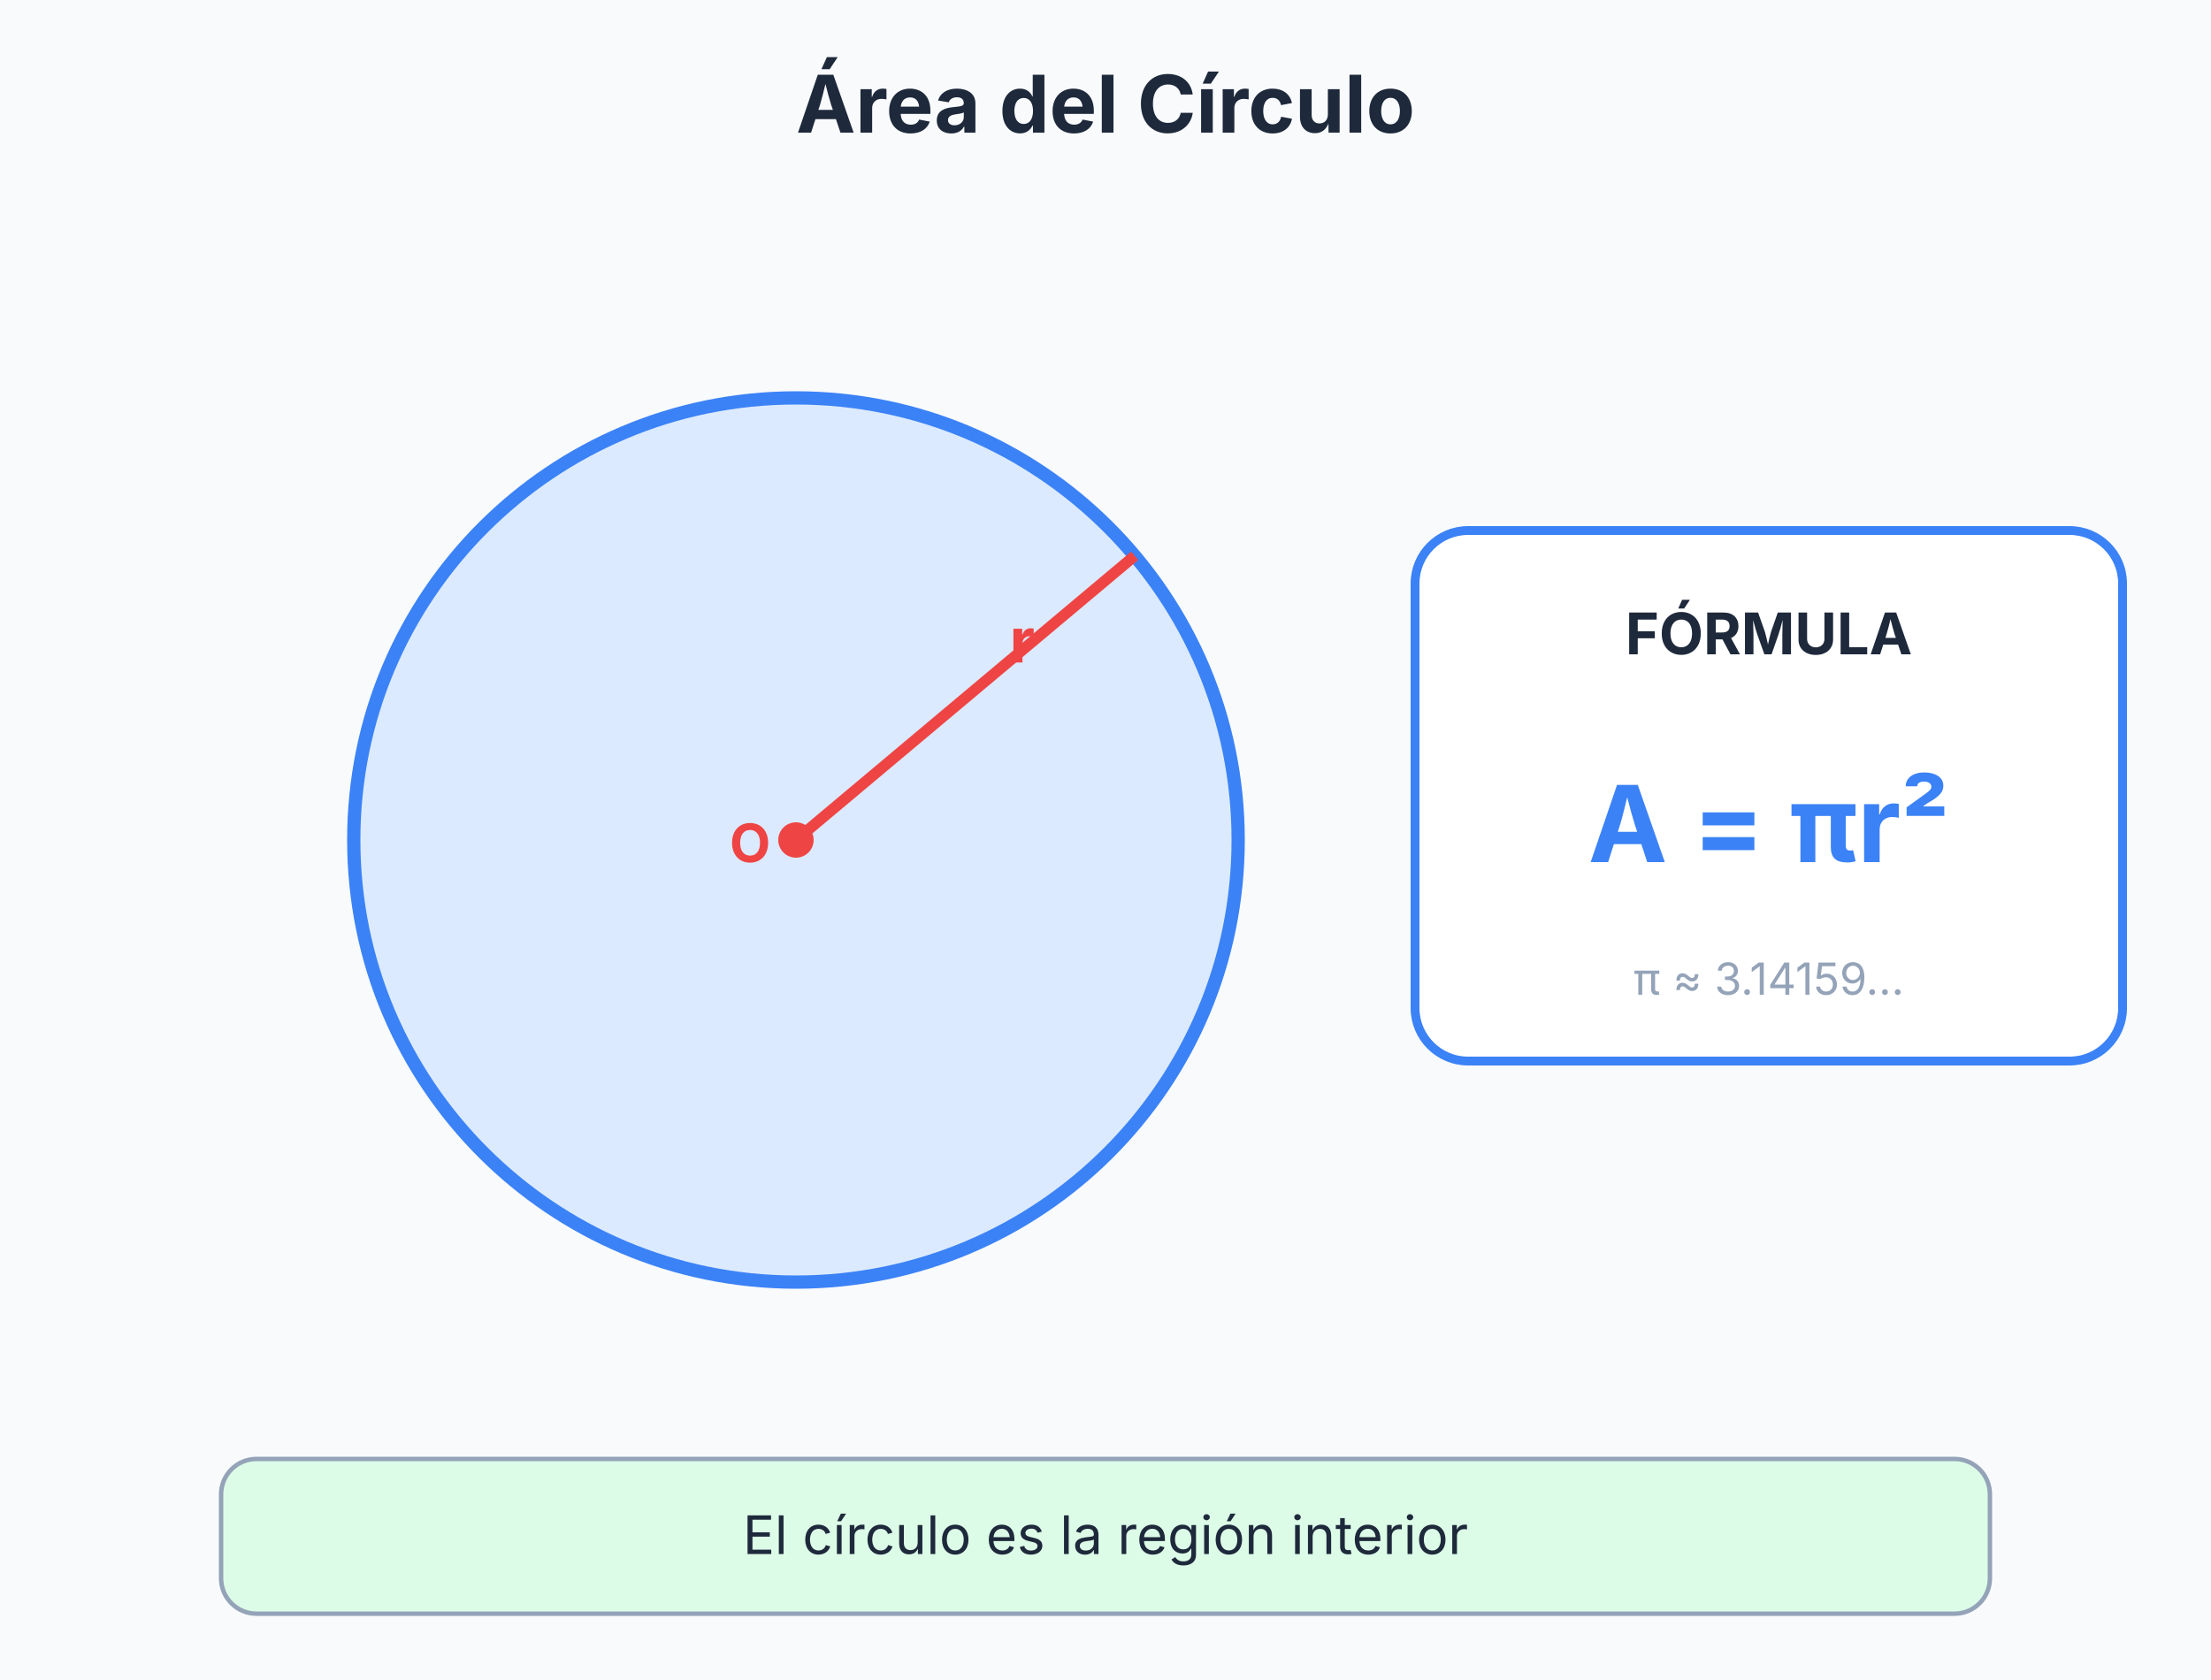
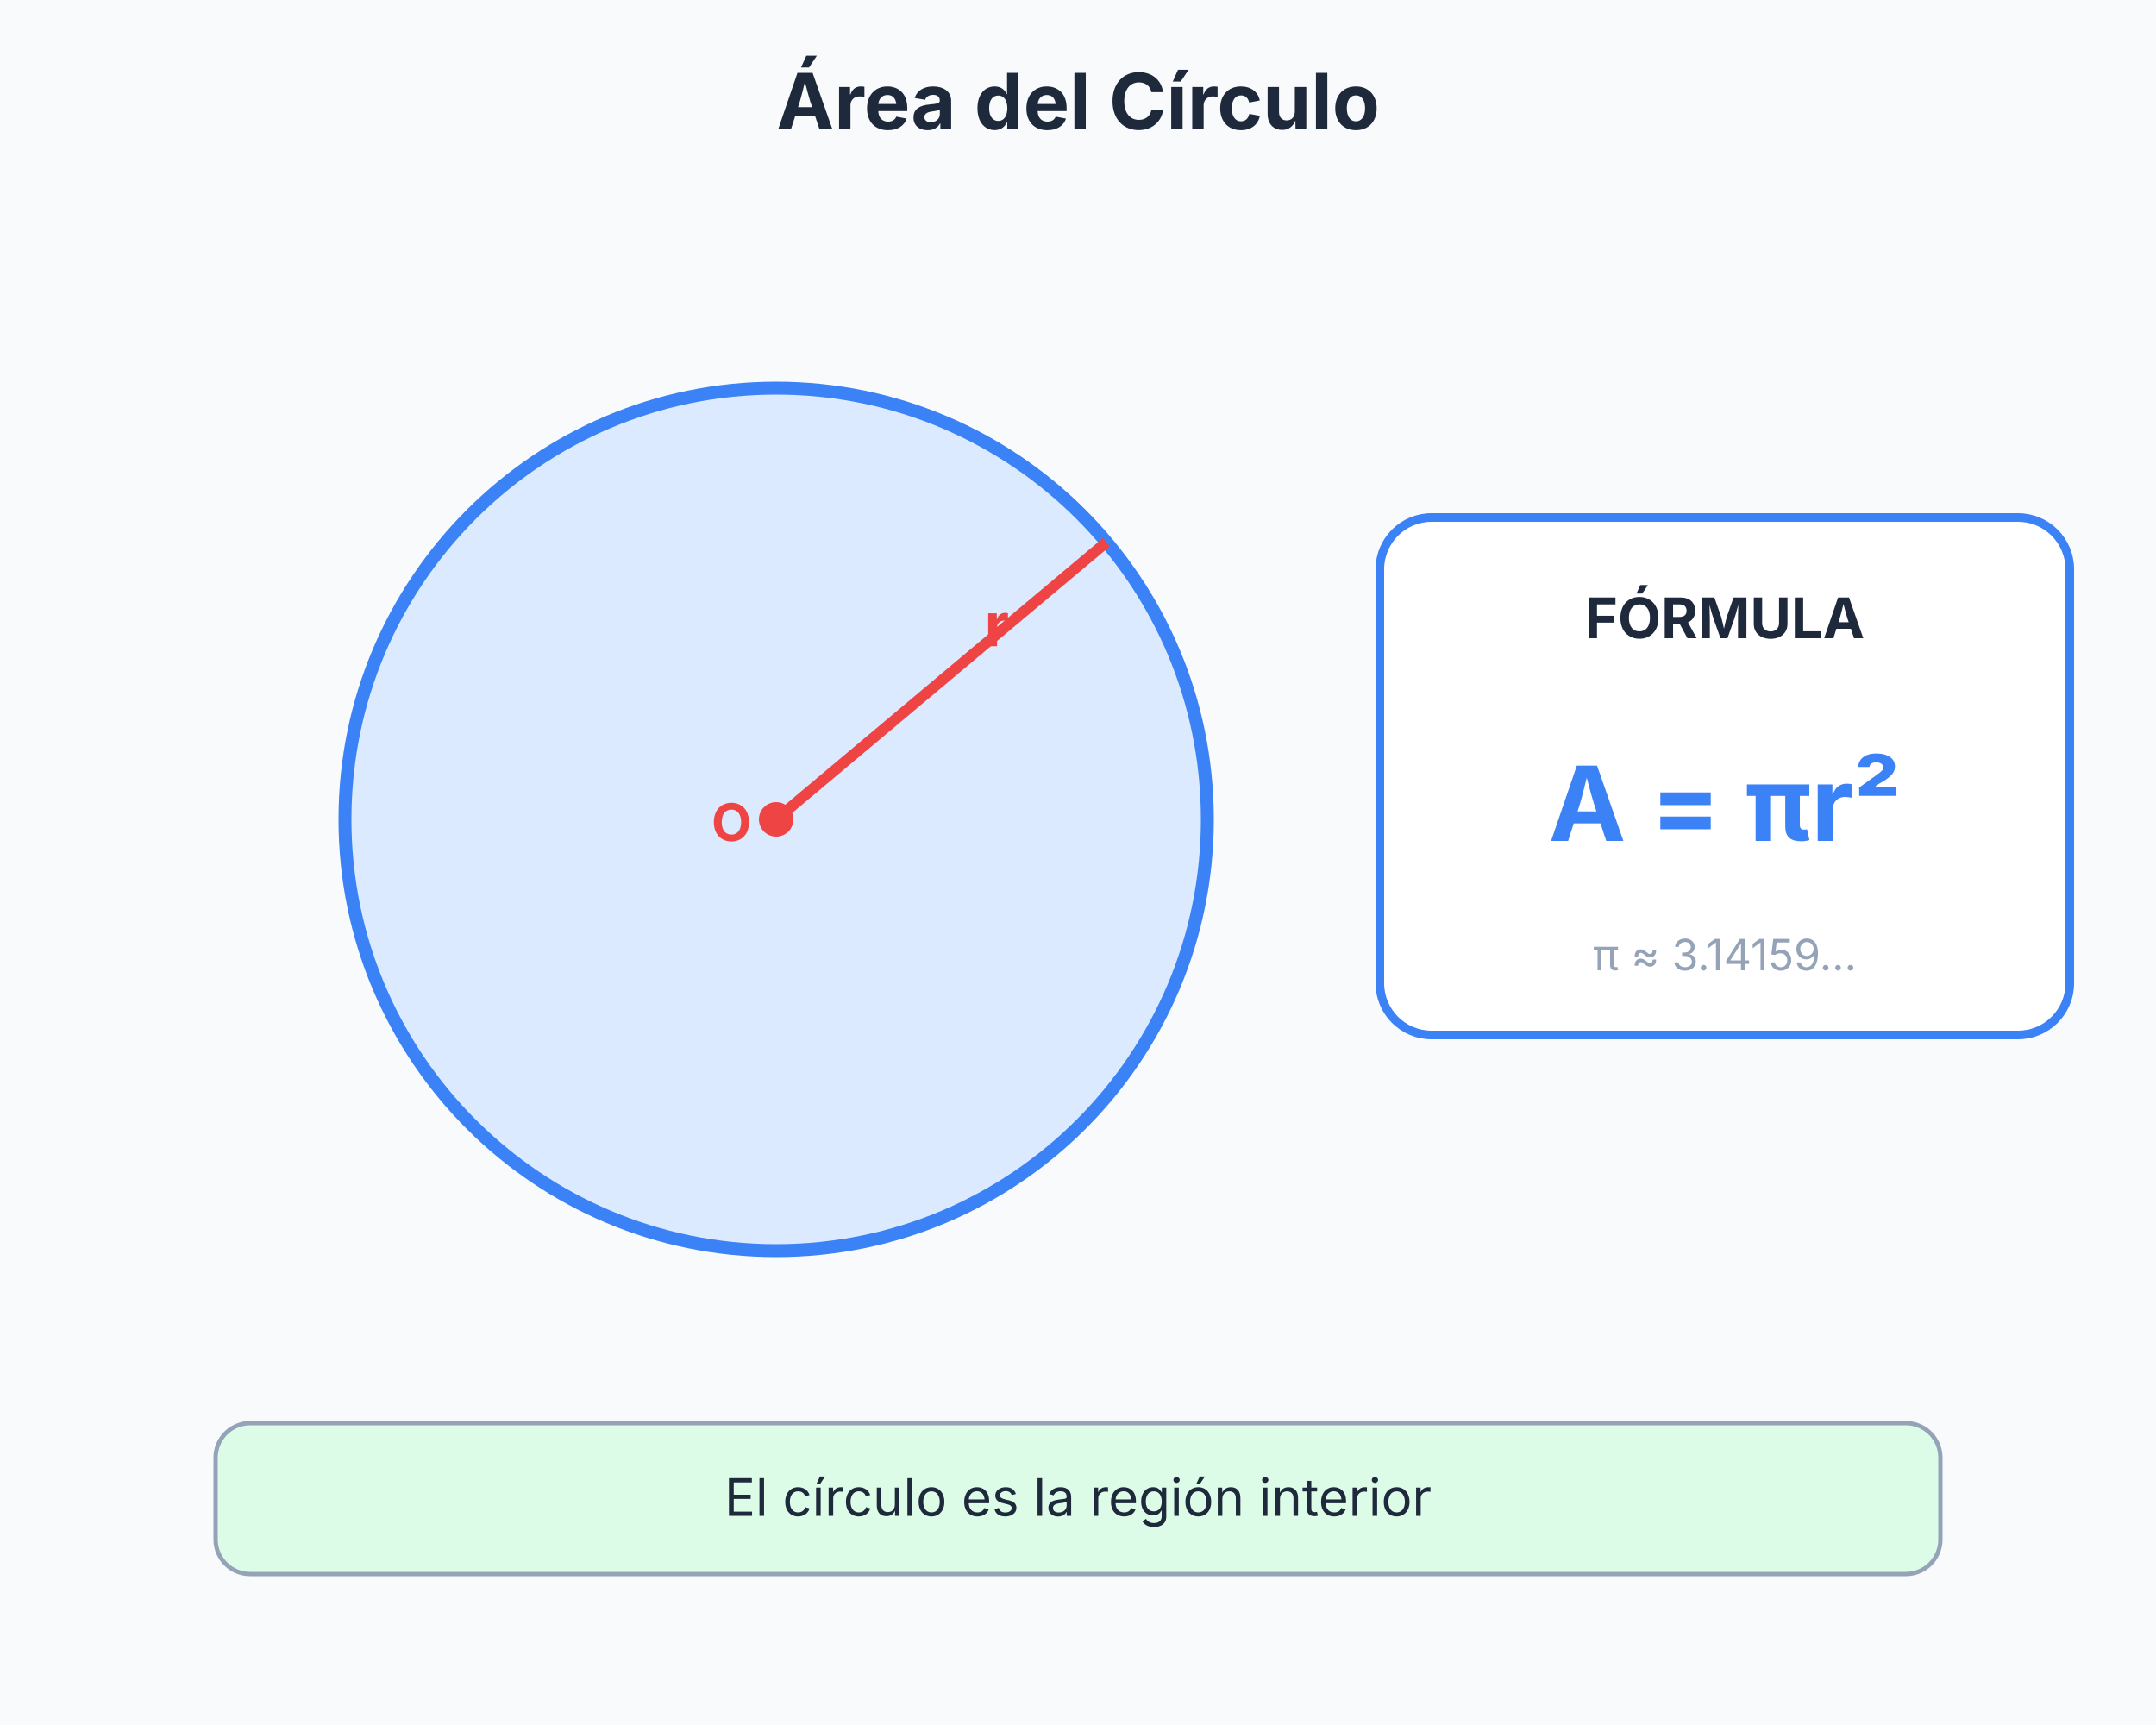
- <svg xmlns="http://www.w3.org/2000/svg" viewBox="0 0 500 380" style="font-family: 'Inter', 'Segoe UI', system-ui, sans-serif;">
-   <rect width="500" height="380" fill="#f8fafc" />
+ <svg xmlns="http://www.w3.org/2000/svg" viewBox="0 0 500 400" style="font-family: 'Inter', 'Segoe UI', system-ui, sans-serif;">
+   <rect width="500" height="400" fill="#f8fafc" />
  <text x="250.00" y="30.00" text-anchor="middle" font-size="18" font-weight="bold" fill="#1e293b">Área del Círculo</text>
  <circle cx="180" cy="190" r="100" fill="#dbeafe" stroke="#3b82f6" stroke-width="3" />
  <circle cx="180" cy="190" r="4" fill="#ef4444" />
  <text x="165.00" y="195.00" text-anchor="start" font-size="12" font-weight="bold" fill="#ef4444">O</text>
  <line x1="180" y1="190" x2="256.60" y2="125.72" stroke="#ef4444" stroke-width="2.5" />
  <text x="228.30" y="149.86" text-anchor="start" font-size="14" font-weight="bold" fill="#ef4444">r</text>
  <rect x="320" y="120" width="160" height="120" rx="12" fill="white" stroke="#3b82f6" stroke-width="2" />
  <text x="400.00" y="148.00" text-anchor="middle" font-size="13" font-weight="bold" fill="#1e293b">FÓRMULA</text>
  <text x="400.00" y="195.00" text-anchor="middle" font-size="24" font-weight="bold" fill="#3b82f6">A = πr²</text>
  <text x="400.00" y="225.00" text-anchor="middle" font-size="10" font-weight="normal" fill="#94a3b8">π ≈ 3.14159...</text>
  <rect x="50" y="330" width="400" height="35" rx="8" fill="#dcfce7" stroke="#94a3b8" />
  <text x="250.0" y="351.5" text-anchor="middle" font-size="12" fill="#1e293b">El círculo es la región interior</text>
</svg>
